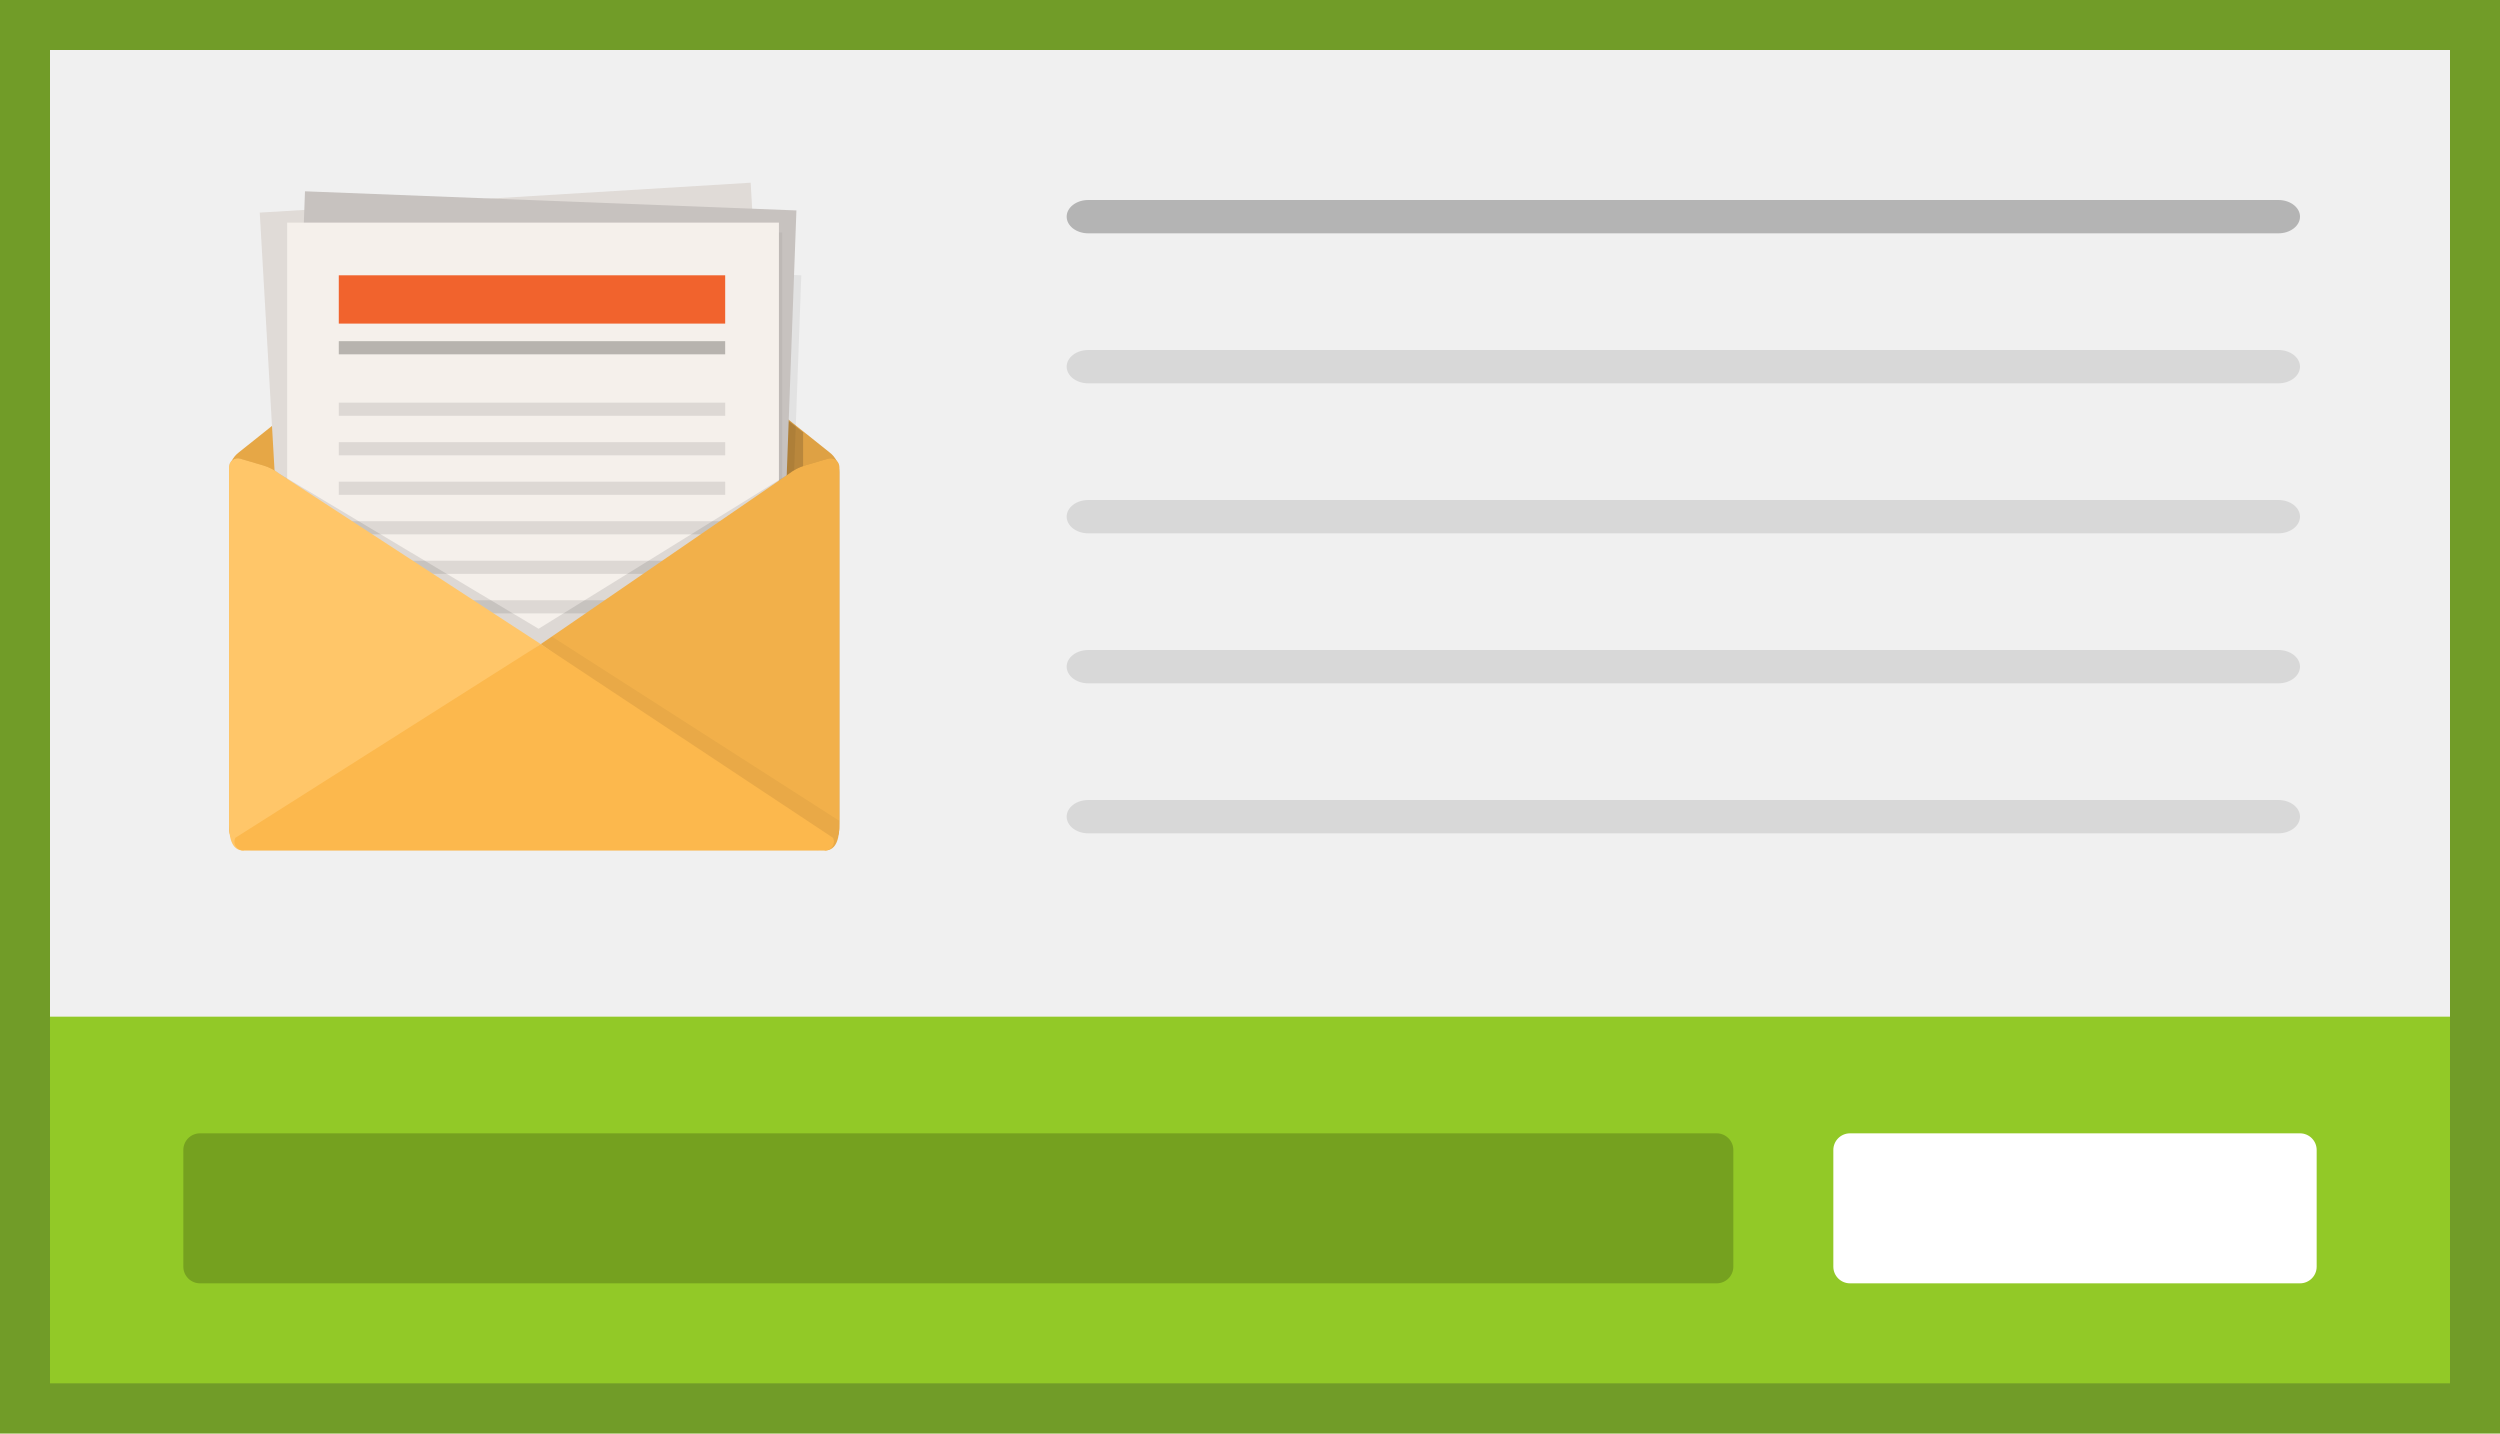
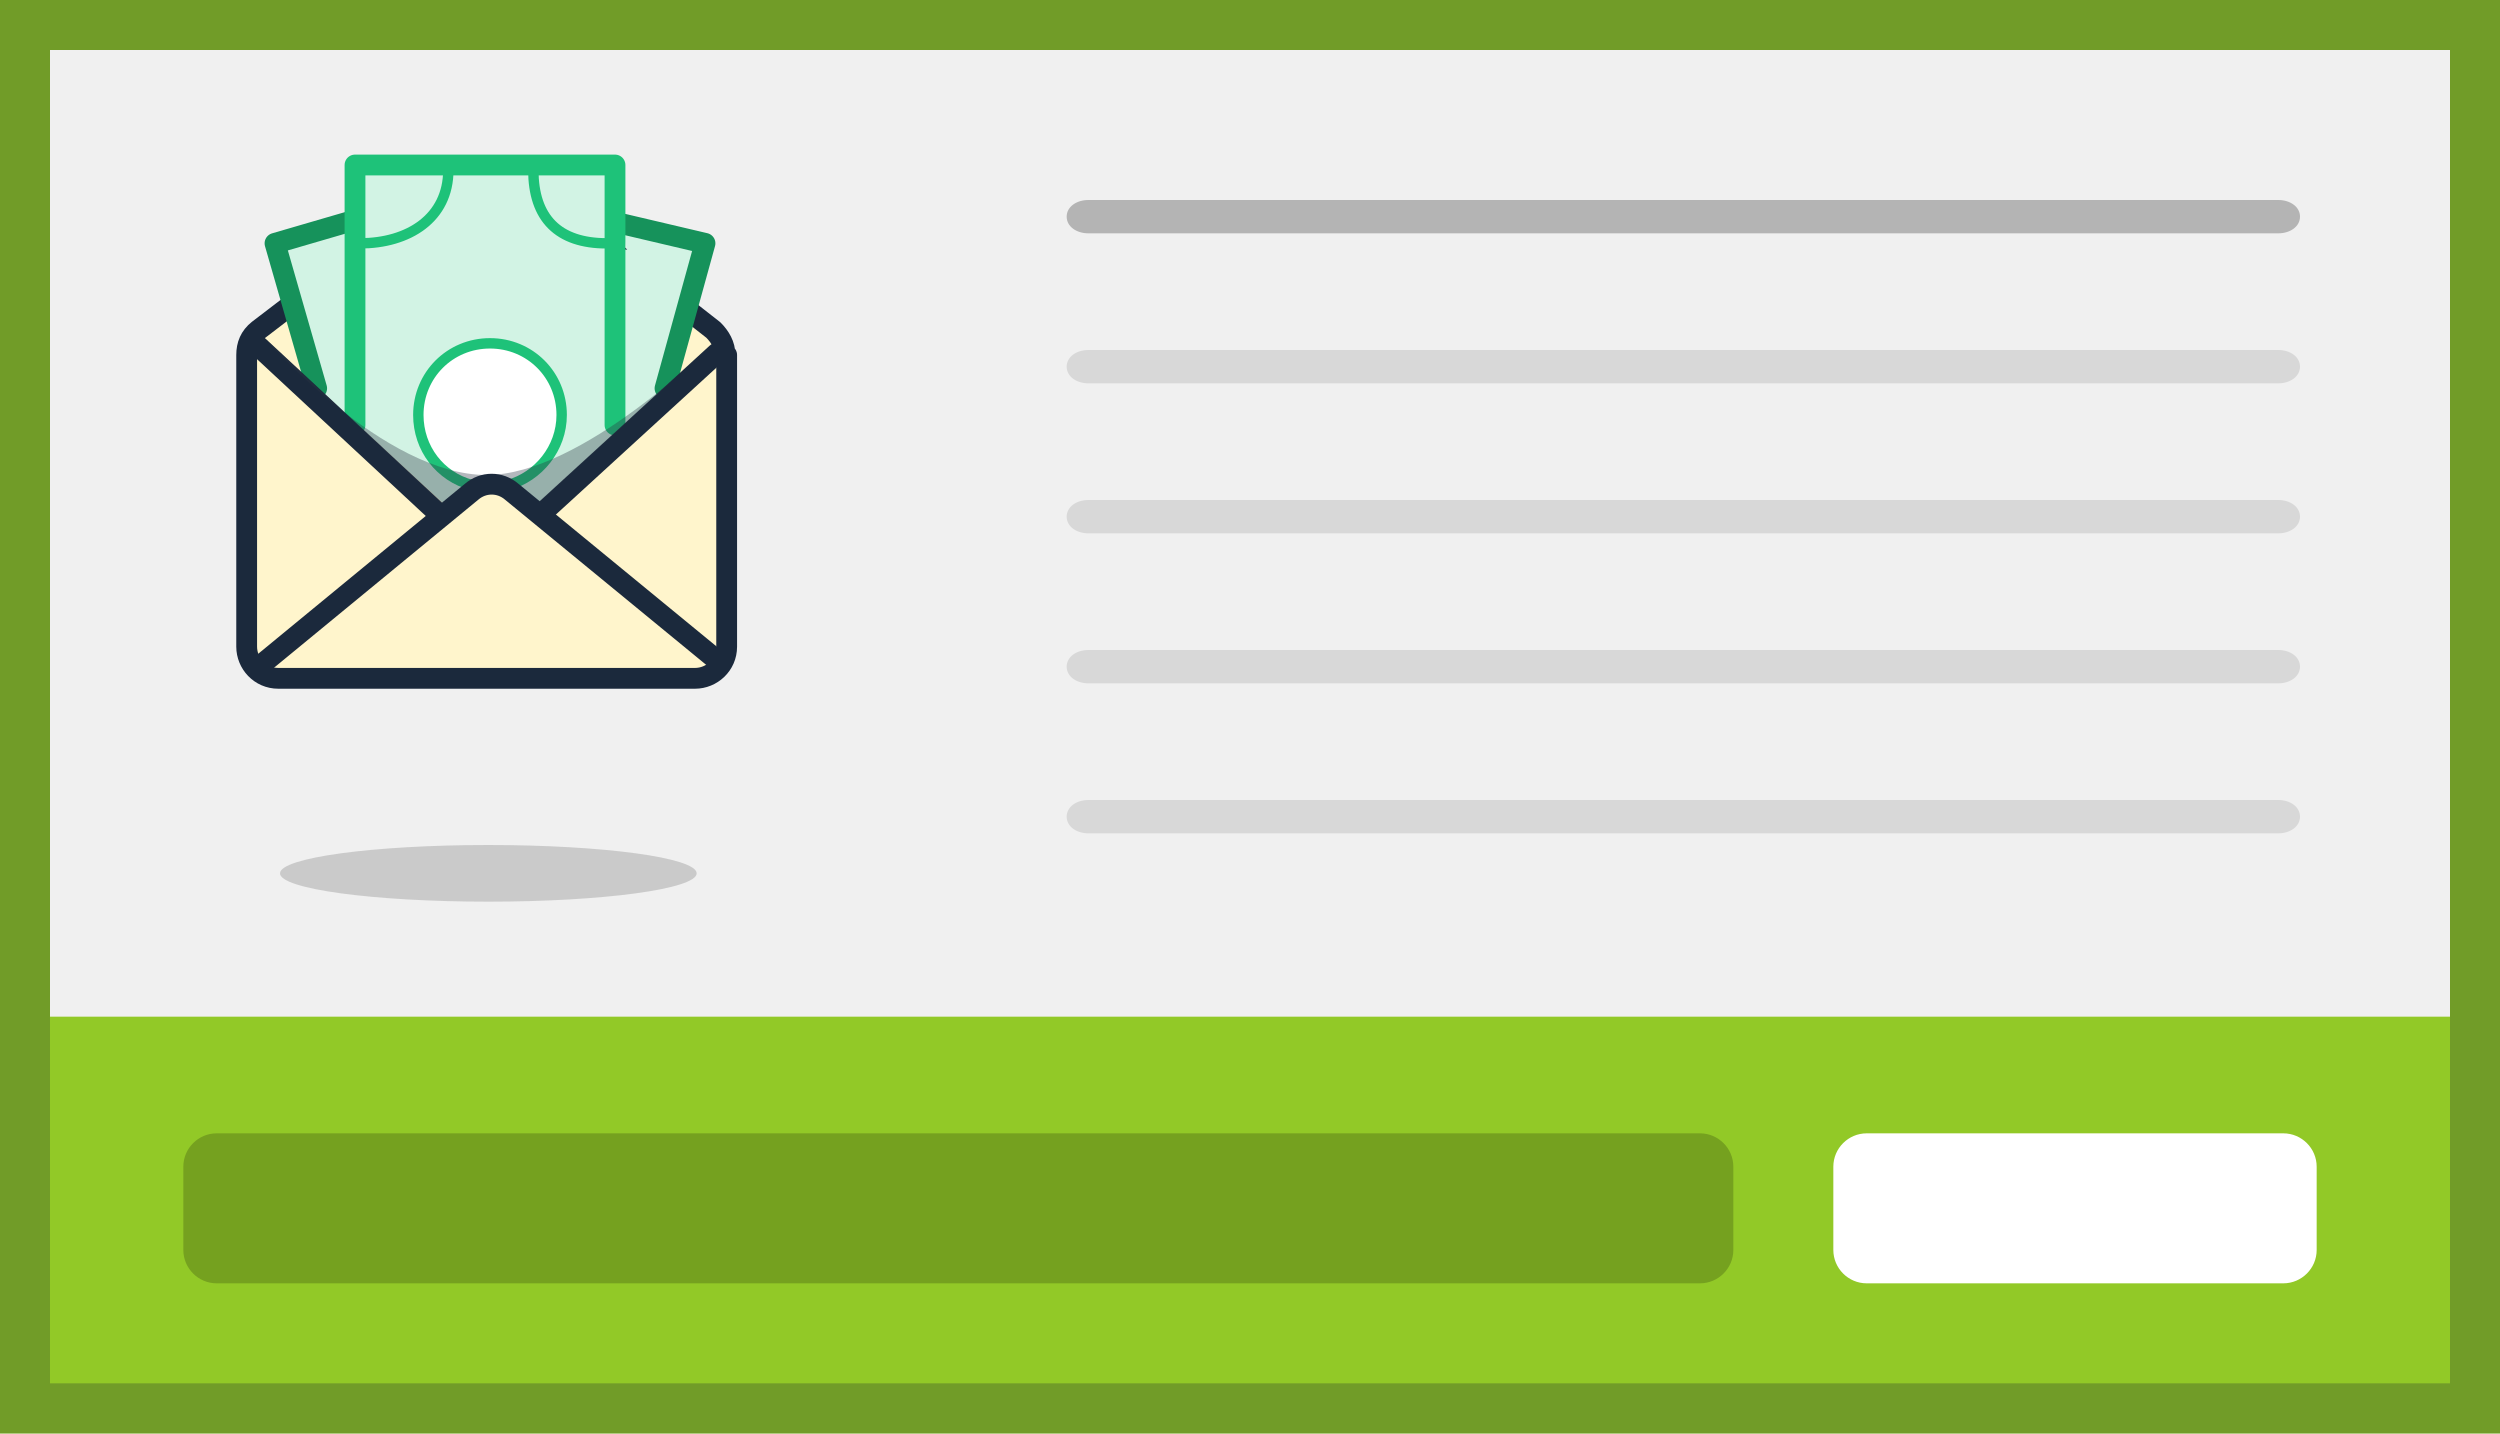
- <svg xmlns="http://www.w3.org/2000/svg" version="1.1" x="0px" y="0px" width="150px" height="86px" viewBox="0 0 150 86" enable-background="new 0 0 150 86" xml:space="preserve">
-   <g id="Layer_1" display="none">
-     <rect display="inline" fill="#F0F0F0" width="150" height="63" />
-     <path display="inline" opacity="0.25" d="M136.702,14H65.298C64.581,14,64,13.552,64,13v0c0-0.552,0.581-1,1.298-1h71.404   c0.717,0,1.298,0.448,1.298,1v0C138,13.552,137.419,14,136.702,14z" />
-     <path display="inline" opacity="0.1" d="M136.702,23H65.298C64.581,23,64,22.552,64,22v0c0-0.552,0.581-1,1.298-1h71.404   c0.717,0,1.298,0.448,1.298,1v0C138,22.552,137.419,23,136.702,23z" />
-     <path display="inline" opacity="0.1" d="M136.702,32H65.298C64.581,32,64,31.552,64,31v0c0-0.552,0.581-1,1.298-1h71.404   c0.717,0,1.298,0.448,1.298,1v0C138,31.552,137.419,32,136.702,32z" />
-     <path display="inline" opacity="0.1" d="M136.702,41H65.298C64.581,41,64,40.552,64,40l0,0c0-0.552,0.581-1,1.298-1h71.404   c0.717,0,1.298,0.448,1.298,1l0,0C138,40.552,137.419,41,136.702,41z" />
-     <path display="inline" opacity="0.1" d="M136.702,50H65.298C64.581,50,64,49.552,64,49l0,0c0-0.552,0.581-1,1.298-1h71.404   c0.717,0,1.298,0.448,1.298,1l0,0C138,49.552,137.419,50,136.702,50z" />
-     <rect y="61" display="inline" fill="#DD4242" width="150" height="25" />
-     <path display="inline" opacity="0.2" d="M103,77H12c-0.552,0-1-0.448-1-1v-7c0-0.552,0.448-1,1-1h91c0.552,0,1,0.448,1,1v7   C104,76.552,103.552,77,103,77z" />
-     <path display="inline" fill="#FFFFFF" d="M138,77h-27c-0.552,0-1-0.448-1-1v-7c0-0.552,0.448-1,1-1h27c0.552,0,1,0.448,1,1v7   C139,76.552,138.552,77,138,77z" />
-     <g display="inline">
-       <path fill="#911616" d="M147,3v80H3V3H147 M150,0H0v86h150V0L150,0z" />
+ <svg xmlns="http://www.w3.org/2000/svg" version="1.1" id="Layer_1" x="0px" y="0px" viewBox="-320 264 150 86" style="enable-background:new -320 264 150 86;" xml:space="preserve">
+   <style type="text/css">
+ 	.st0{display:none;}
+ 	.st1{display:inline;fill:#F0F0F0;}
+ 	.st2{display:inline;opacity:0.25;enable-background:new    ;}
+ 	.st3{display:inline;opacity:0.1;enable-background:new    ;}
+ 	.st4{display:inline;fill:#DD4242;}
+ 	.st5{display:inline;opacity:0.2;enable-background:new    ;}
+ 	.st6{display:inline;fill:#FFFFFF;}
+ 	.st7{display:inline;}
+ 	.st8{fill:#911616;}
+ 	.st9{fill:#E6A746;}
+ 	.st10{fill:#DEA144;}
+ 	.st11{opacity:0.2;}
+ 	.st12{fill:#231F20;}
+ 	.st13{fill:#E0DBD7;}
+ 	.st14{opacity:6.000000e-02;enable-background:new    ;}
+ 	.st15{fill:#C7C2BF;}
+ 	.st16{opacity:5.000000e-02;enable-background:new    ;}
+ 	.st17{fill:#F5F0EB;}
+ 	.st18{fill:#F1632D;}
+ 	.st19{opacity:0.1;enable-background:new    ;}
+ 	.st20{fill:#B7B3AE;}
+ 	.st21{fill:#F2B04A;}
+ 	.st22{opacity:4.000000e-02;enable-background:new    ;}
+ 	.st23{fill:#FFC669;}
+ 	.st24{fill:#FCB84D;}
+ 	.st25{fill:#F0F0F0;}
+ 	.st26{opacity:0.25;enable-background:new    ;}
+ 	.st27{fill:#92C927;}
+ 	.st28{opacity:0.2;enable-background:new    ;}
+ 	.st29{fill:#FFFFFF;}
+ 	.st30{fill:#719C28;}
+ 	.st31{opacity:0.2;fill:#333333;}
+ 	.st32{fill:#FFF5CC;stroke:#1B293C;stroke-width:1.248;stroke-linecap:round;stroke-linejoin:round;stroke-miterlimit:10;}
+ 	.st33{fill:#D2F3E4;}
+ 	.st34{fill:#D2F3E4;stroke:#16925B;stroke-width:1.248;stroke-linecap:round;stroke-linejoin:round;stroke-miterlimit:10;}
+ 	.st35{fill:#D2F3E4;stroke:#1EC279;stroke-width:1.248;stroke-linecap:round;stroke-linejoin:round;stroke-miterlimit:10;}
+ 	.st36{fill:none;stroke:#1EC279;stroke-width:0.624;stroke-linecap:round;stroke-linejoin:round;stroke-miterlimit:10;}
+ 	.st37{fill:#FFFFFF;stroke:#1EC279;stroke-width:0.624;stroke-linecap:round;stroke-linejoin:round;stroke-miterlimit:10;}
+ 	.st38{fill:none;stroke:#1B293C;stroke-width:1.248;stroke-linecap:round;stroke-linejoin:round;stroke-miterlimit:10;}
+ 	.st39{opacity:0.35;fill:#293342;}
+ </style>
+   <g id="Layer_1_1_" class="st0">
+     <rect x="-320" y="264" class="st1" width="150" height="63" />
+     <path class="st2" d="M-183.3,278h-71.4c-0.7,0-1.3-0.4-1.3-1l0,0c0-0.6,0.6-1,1.3-1h71.4c0.7,0,1.3,0.4,1.3,1l0,0   C-182,277.6-182.6,278-183.3,278z" />
+     <path class="st3" d="M-183.3,287h-71.4c-0.7,0-1.3-0.4-1.3-1l0,0c0-0.6,0.6-1,1.3-1h71.4c0.7,0,1.3,0.4,1.3,1l0,0   C-182,286.6-182.6,287-183.3,287z" />
+     <path class="st3" d="M-183.3,296h-71.4c-0.7,0-1.3-0.4-1.3-1l0,0c0-0.6,0.6-1,1.3-1h71.4c0.7,0,1.3,0.4,1.3,1l0,0   C-182,295.6-182.6,296-183.3,296z" />
+     <path class="st3" d="M-183.3,305h-71.4c-0.7,0-1.3-0.4-1.3-1l0,0c0-0.6,0.6-1,1.3-1h71.4c0.7,0,1.3,0.4,1.3,1l0,0   C-182,304.6-182.6,305-183.3,305z" />
+     <path class="st3" d="M-183.3,314h-71.4c-0.7,0-1.3-0.4-1.3-1l0,0c0-0.6,0.6-1,1.3-1h71.4c0.7,0,1.3,0.4,1.3,1l0,0   C-182,313.6-182.6,314-183.3,314z" />
+     <rect x="-320" y="325" class="st4" width="150" height="25" />
+     <path class="st5" d="M-217,341h-91c-0.6,0-1-0.4-1-1v-7c0-0.6,0.4-1,1-1h91c0.6,0,1,0.4,1,1v7C-216,340.6-216.4,341-217,341z" />
+     <path class="st6" d="M-182,341h-27c-0.6,0-1-0.4-1-1v-7c0-0.6,0.4-1,1-1h27c0.6,0,1,0.4,1,1v7C-181,340.6-181.4,341-182,341z" />
+     <g class="st7">
+       <path class="st8" d="M-173,267v80h-144v-80H-173 M-170,264h-150v86h150V264L-170,264z" />
    </g>
-     <g display="inline">
+     <g class="st7">
      <g>
        <g>
-           <path fill="#E6A746" d="M30.072,14.58L14.34,27.135c-0.377,0.282-0.599,0.725-0.599,1.196v21.356      c0,0.727,0.59,1.317,1.317,1.317h16.992V13.884C31.35,13.884,30.65,14.116,30.072,14.58z" />
+           <path class="st9" d="M-289.9,278.6l-15.7,12.6c-0.4,0.3-0.6,0.7-0.6,1.2v21.4c0,0.7,0.6,1.3,1.3,1.3h17v-37.1      C-288.6,277.9-289.4,278.1-289.9,278.6z" />
        </g>
        <g>
-           <path fill="#DEA144" d="M49.762,27.135L34.03,14.58c-0.578-0.464-1.279-0.696-1.979-0.696v37.121h16.992      c0.727,0,1.317-0.59,1.317-1.317V28.331C50.361,27.861,50.139,27.417,49.762,27.135z" />
+           <path class="st10" d="M-270.2,291.1l-15.7-12.6c-0.6-0.5-1.3-0.7-2-0.7V315h17c0.7,0,1.3-0.6,1.3-1.3v-21.4      C-269.6,291.9-269.9,291.4-270.2,291.1z" />
        </g>
      </g>
-       <g opacity="0.2">
-         <polygon fill="#231F20" points="17.232,25.937 32.183,13.621 48.187,25.937 48.187,48.659 17.232,48.659    " />
+       <g class="st11">
+         <polygon class="st12" points="-302.8,289.9 -287.8,277.6 -271.8,289.9 -271.8,312.7 -302.8,312.7    " />
      </g>
      <g>
-         <polygon fill="#E0DBD7" points="15.585,12.756 45.04,10.961 47.062,46.205 17.607,48.001    " />
-         <polygon opacity="0.06" points="18.592,15.369 48.078,16.517 46.836,50.396 17.351,49.248    " />
-         <polygon fill="#C7C2BF" points="18.299,11.478 47.785,12.626 46.492,47.904 17.007,46.756    " />
-         <rect x="17.427" y="13.95" opacity="0.05" width="29.506" height="35.302" />
-         <rect x="17.229" y="13.357" fill="#F5F0EB" width="29.506" height="35.302" />
-         <rect x="20.327" y="16.518" fill="#F1632D" width="23.184" height="2.898" />
-         <rect x="20.327" y="24.159" opacity="0.1" width="23.184" height="0.79" />
-         <rect x="20.327" y="26.53" opacity="0.1" width="23.184" height="0.79" />
-         <rect x="20.327" y="28.901" opacity="0.1" width="23.184" height="0.79" />
-         <rect x="20.327" y="31.272" opacity="0.1" width="23.184" height="0.79" />
-         <rect x="20.327" y="33.643" opacity="0.1" width="23.184" height="0.79" />
-         <rect x="20.327" y="36.014" opacity="0.1" width="23.184" height="0.79" />
-         <rect x="20.327" y="20.47" fill="#B7B3AE" width="23.184" height="0.79" />
+         <polygon class="st13" points="-304.4,276.8 -275,275 -272.9,310.2 -302.4,312    " />
+         <polygon class="st14" points="-301.4,279.4 -271.9,280.5 -273.2,314.4 -302.6,313.2    " />
+         <polygon class="st15" points="-301.7,275.5 -272.2,276.6 -273.5,311.9 -303,310.8    " />
+         <rect x="-302.6" y="278" class="st16" width="29.5" height="35.3" />
+         <rect x="-302.8" y="277.4" class="st17" width="29.5" height="35.3" />
+         <rect x="-299.7" y="280.5" class="st18" width="23.2" height="2.9" />
+         <rect x="-299.7" y="288.2" class="st19" width="23.2" height="0.8" />
+         <rect x="-299.7" y="290.5" class="st19" width="23.2" height="0.8" />
+         <rect x="-299.7" y="292.9" class="st19" width="23.2" height="0.8" />
+         <rect x="-299.7" y="295.3" class="st19" width="23.2" height="0.8" />
+         <rect x="-299.7" y="297.6" class="st19" width="23.2" height="0.8" />
+         <rect x="-299.7" y="300" class="st19" width="23.2" height="0.8" />
+         <rect x="-299.7" y="284.5" class="st20" width="23.2" height="0.8" />
      </g>
-       <path opacity="0.1" d="M49.684,27.52l-1.384,0.409c-0.351,0.104-0.679,0.273-0.966,0.498l-15.02,9.299l-15.547-9.299    c-0.288-0.226-0.616-0.395-0.967-0.498l-1.384-0.409c-0.338-0.1-0.676,0.153-0.676,0.505v20.898c0,0.727,0.125,1.581,0.853,1.581    h34.914c0.727,0,0.853-0.853,0.853-1.581V28.025C50.361,27.673,50.022,27.42,49.684,27.52z" />
-       <path fill="#F2B04A" d="M49.684,27.52l-1.384,0.409c-0.351,0.104-0.679,0.273-0.967,0.498L32.446,38.648L49.508,51.03    c0.727,0,0.853-0.853,0.853-1.581V28.025C50.361,27.673,50.022,27.42,49.684,27.52z" />
-       <path opacity="0.04" d="M33.108,38.194l-1.55,1.036l17.485,11.775l0.346,0.026c0.665,0,0.971-0.494,0.971-1.343v-0.436    L33.108,38.194z" />
-       <path fill="#FFC669" d="M14.417,27.52l1.384,0.409c0.351,0.104,0.679,0.273,0.967,0.498l15.679,10.221L14.594,51.03    c-0.727,0-0.853-0.853-0.853-1.581V28.025C13.741,27.673,14.08,27.42,14.417,27.52z" />
-       <path fill="#FCB84D" d="M14.122,50.268l18.324-11.62l17.533,11.62c0.175,0.35-0.08,0.763-0.471,0.763H14.594    C14.202,51.03,13.947,50.618,14.122,50.268z" />
+       <path class="st19" d="M-270.3,291.5l-1.4,0.4c-0.4,0.1-0.7,0.3-1,0.5l-15,9.3l-15.5-9.3c-0.3-0.2-0.6-0.4-1-0.5l-1.4-0.4    c-0.3-0.1-0.7,0.2-0.7,0.5v20.9c0,0.7,0.1,1.6,0.9,1.6h34.9c0.7,0,0.9-0.9,0.9-1.6V292C-269.6,291.7-270,291.4-270.3,291.5z" />
+       <path class="st21" d="M-270.3,291.5l-1.4,0.4c-0.4,0.1-0.7,0.3-1,0.5l-14.9,10.2l17.1,12.4c0.7,0,0.9-0.9,0.9-1.6V292    C-269.6,291.7-270,291.4-270.3,291.5z" />
+       <path class="st22" d="M-286.9,302.2l-1.5,1L-271,315l0.3,0c0.7,0,1-0.5,1-1.3v-0.4L-286.9,302.2z" />
+       <path class="st23" d="M-305.6,291.5l1.4,0.4c0.4,0.1,0.7,0.3,1,0.5l15.7,10.2l-17.9,12.4c-0.7,0-0.9-0.9-0.9-1.6V292    C-306.3,291.7-305.9,291.4-305.6,291.5z" />
+       <path class="st24" d="M-305.9,314.3l18.3-11.6l17.5,11.6c0.2,0.4-0.1,0.8-0.5,0.8h-34.9C-305.8,315-306.1,314.6-305.9,314.3z" />
    </g>
  </g>
  <g id="Layer_2">
-     <rect fill="#F0F0F0" width="150" height="63" />
+     <rect x="-320" y="264" class="st25" width="150" height="63" />
+     <path class="st26" d="M-183.3,278h-71.4c-0.7,0-1.3-0.4-1.3-1l0,0c0-0.6,0.6-1,1.3-1h71.4c0.7,0,1.3,0.4,1.3,1l0,0   C-182,277.6-182.6,278-183.3,278z" />
+     <path class="st19" d="M-183.3,287h-71.4c-0.7,0-1.3-0.4-1.3-1l0,0c0-0.6,0.6-1,1.3-1h71.4c0.7,0,1.3,0.4,1.3,1l0,0   C-182,286.6-182.6,287-183.3,287z" />
+     <path class="st19" d="M-183.3,296h-71.4c-0.7,0-1.3-0.4-1.3-1l0,0c0-0.6,0.6-1,1.3-1h71.4c0.7,0,1.3,0.4,1.3,1l0,0   C-182,295.6-182.6,296-183.3,296z" />
+     <path class="st19" d="M-183.3,305h-71.4c-0.7,0-1.3-0.4-1.3-1l0,0c0-0.6,0.6-1,1.3-1h71.4c0.7,0,1.3,0.4,1.3,1l0,0   C-182,304.6-182.6,305-183.3,305z" />
+     <path class="st19" d="M-183.3,314h-71.4c-0.7,0-1.3-0.4-1.3-1l0,0c0-0.6,0.6-1,1.3-1h71.4c0.7,0,1.3,0.4,1.3,1l0,0   C-182,313.6-182.6,314-183.3,314z" />
+     <rect x="-320" y="325" class="st27" width="150" height="25" />
+     <path class="st28" d="M-218,341h-89c-1.1,0-2-0.9-2-2v-5c0-1.1,0.9-2,2-2h89c1.1,0,2,0.9,2,2v5C-216,340.1-216.9,341-218,341z" />
+     <path class="st29" d="M-183,341h-25c-1.1,0-2-0.9-2-2v-5c0-1.1,0.9-2,2-2h25c1.1,0,2,0.9,2,2v5C-181,340.1-181.9,341-183,341z" />
    <g>
-       <g>
-         <g>
-           <path fill="#E6A746" d="M30.072,14.58L14.34,27.135c-0.377,0.282-0.599,0.725-0.599,1.196v21.356      c0,0.727,0.59,1.317,1.317,1.317h16.992V13.884C31.35,13.884,30.65,14.116,30.072,14.58z" />
-         </g>
-         <g>
-           <path fill="#DEA144" d="M49.762,27.135L34.03,14.58c-0.578-0.464-1.279-0.696-1.979-0.696v37.121h16.992      c0.727,0,1.317-0.59,1.317-1.317V28.331C50.361,27.861,50.139,27.417,49.762,27.135z" />
-         </g>
-       </g>
-       <g opacity="0.2">
-         <polygon fill="#231F20" points="17.232,25.937 32.183,13.621 48.187,25.937 48.187,48.659 17.232,48.659    " />
-       </g>
-       <g>
-         <polygon fill="#E0DBD7" points="15.585,12.756 45.04,10.961 47.062,46.205 17.607,48.001    " />
-         <polygon opacity="0.06" points="18.592,15.369 48.078,16.517 46.836,50.396 17.351,49.248    " />
-         <polygon fill="#C7C2BF" points="18.299,11.478 47.785,12.626 46.492,47.904 17.007,46.756    " />
-         <rect x="17.427" y="13.95" opacity="0.05" width="29.506" height="35.302" />
-         <rect x="17.229" y="13.357" fill="#F5F0EB" width="29.506" height="35.302" />
-         <rect x="20.327" y="16.518" fill="#F1632D" width="23.184" height="2.898" />
-         <rect x="20.327" y="24.159" opacity="0.1" width="23.184" height="0.79" />
-         <rect x="20.327" y="26.53" opacity="0.1" width="23.184" height="0.79" />
-         <rect x="20.327" y="28.901" opacity="0.1" width="23.184" height="0.79" />
-         <rect x="20.327" y="31.272" opacity="0.1" width="23.184" height="0.79" />
-         <rect x="20.327" y="33.643" opacity="0.1" width="23.184" height="0.79" />
-         <rect x="20.327" y="36.014" opacity="0.1" width="23.184" height="0.79" />
-         <rect x="20.327" y="20.47" fill="#B7B3AE" width="23.184" height="0.79" />
-       </g>
-       <path opacity="0.1" d="M49.684,27.52l-1.384,0.409c-0.351,0.104-0.679,0.273-0.966,0.498l-15.02,9.299l-15.547-9.299    c-0.288-0.226-0.616-0.395-0.967-0.498l-1.384-0.409c-0.338-0.1-0.676,0.153-0.676,0.505v20.898c0,0.727,0.125,1.581,0.853,1.581    h34.914c0.727,0,0.853-0.853,0.853-1.581V28.025C50.361,27.673,50.022,27.42,49.684,27.52z" />
-       <path fill="#F2B04A" d="M49.684,27.52l-1.384,0.409c-0.351,0.104-0.679,0.273-0.967,0.498L32.446,38.648L49.508,51.03    c0.727,0,0.853-0.853,0.853-1.581V28.025C50.361,27.673,50.022,27.42,49.684,27.52z" />
-       <path opacity="0.04" d="M33.108,38.194l-1.55,1.036l17.485,11.775l0.346,0.026c0.665,0,0.971-0.494,0.971-1.343v-0.436    L33.108,38.194z" />
-       <path fill="#FFC669" d="M14.417,27.52l1.384,0.409c0.351,0.104,0.679,0.273,0.967,0.498l15.679,10.221L14.594,51.03    c-0.727,0-0.853-0.853-0.853-1.581V28.025C13.741,27.673,14.08,27.42,14.417,27.52z" />
-       <path fill="#FCB84D" d="M14.122,50.268l18.324-11.62l17.533,11.62c0.175,0.35-0.08,0.763-0.471,0.763H14.594    C14.202,51.03,13.947,50.618,14.122,50.268z" />
-     </g>
-     <path opacity="0.25" d="M136.702,14H65.298C64.581,14,64,13.552,64,13v0c0-0.552,0.581-1,1.298-1h71.404   c0.717,0,1.298,0.448,1.298,1v0C138,13.552,137.419,14,136.702,14z" />
-     <path opacity="0.1" d="M136.702,23H65.298C64.581,23,64,22.552,64,22v0c0-0.552,0.581-1,1.298-1h71.404   c0.717,0,1.298,0.448,1.298,1v0C138,22.552,137.419,23,136.702,23z" />
-     <path opacity="0.1" d="M136.702,32H65.298C64.581,32,64,31.552,64,31v0c0-0.552,0.581-1,1.298-1h71.404   c0.717,0,1.298,0.448,1.298,1v0C138,31.552,137.419,32,136.702,32z" />
-     <path opacity="0.1" d="M136.702,41H65.298C64.581,41,64,40.552,64,40l0,0c0-0.552,0.581-1,1.298-1h71.404   c0.717,0,1.298,0.448,1.298,1l0,0C138,40.552,137.419,41,136.702,41z" />
-     <path opacity="0.1" d="M136.702,50H65.298C64.581,50,64,49.552,64,49l0,0c0-0.552,0.581-1,1.298-1h71.404   c0.717,0,1.298,0.448,1.298,1l0,0C138,49.552,137.419,50,136.702,50z" />
-     <rect y="61" fill="#92C927" width="150" height="25" />
-     <path opacity="0.2" d="M103,77H12c-0.552,0-1-0.448-1-1v-7c0-0.552,0.448-1,1-1h91c0.552,0,1,0.448,1,1v7   C104,76.552,103.552,77,103,77z" />
-     <path fill="#FFFFFF" d="M138,77h-27c-0.552,0-1-0.448-1-1v-7c0-0.552,0.448-1,1-1h27c0.552,0,1,0.448,1,1v7   C139,76.552,138.552,77,138,77z" />
-     <g>
-       <path fill="#719C28" d="M147,3v80H3V3H147 M150,0H0v86h150V0L150,0z" />
+       <path class="st30" d="M-173,267v80h-144v-80H-173 M-170,264h-150v86h150V264L-170,264z" />
    </g>
  </g>
+   <ellipse class="st31" cx="-290.7" cy="316.4" rx="12.5" ry="1.7" />
+   <path class="st32" d="M-276.5,285.3c0-0.6-0.3-1.1-0.7-1.5l-8.3-6.5c-2.9-2.2-7.6-2.2-10.5,0l-8.5,6.5c-0.5,0.4-0.7,0.9-0.7,1.5  v17.5c0,1,0.8,1.9,1.9,1.9h25c1,0,1.9-0.8,1.9-1.9V285.3z" />
+   <polygon class="st33" points="-299.6,279.7 -278.4,278.8 -279.7,287.3 -287.6,294.6 -290.7,292.6 -293.4,294.2 -302,286.3 " />
+   <polyline class="st34" points="-282.8,277.4 -277.7,278.6 -280.1,287.3 " />
+   <polyline class="st34" points="-298.7,277.2 -303.5,278.6 -301,287.3 " />
+   <polyline class="st35" points="-283.1,289.5 -283.1,273.9 -298.7,273.9 -298.7,289.5 " />
+   <path class="st36" d="M-293.1,274.2c0,2.9-2.4,4.4-5.3,4.4" />
+   <path class="st36" d="M-288,274.2c0,2.9,1.5,4.4,4.4,4.4" />
+   <path class="st37" d="M-291.7,293.1c-1.9-0.5-3.2-2.2-3.2-4.2c0-2.4,1.9-4.3,4.3-4.3c2.4,0,4.3,1.9,4.3,4.3c0,2-1.4,3.7-3.2,4.2" />
+   <line class="st38" x1="-293.6" y1="294.9" x2="-304.9" y2="284.4" />
+   <line class="st38" x1="-287.6" y1="294.9" x2="-277" y2="285.2" />
+   <path class="st39" d="M-304.1,284.3c0,0,7.1,8.2,13.3,8.2c5.7,0,13.5-7.8,13.5-7.8l-10.3,9.4l-5.9,0.1L-304.1,284.3z" />
+   <path class="st32" d="M-277,303.6l-12.3-10.1c-0.7-0.6-1.7-0.6-2.4,0l-12.4,10.2" />
</svg>
